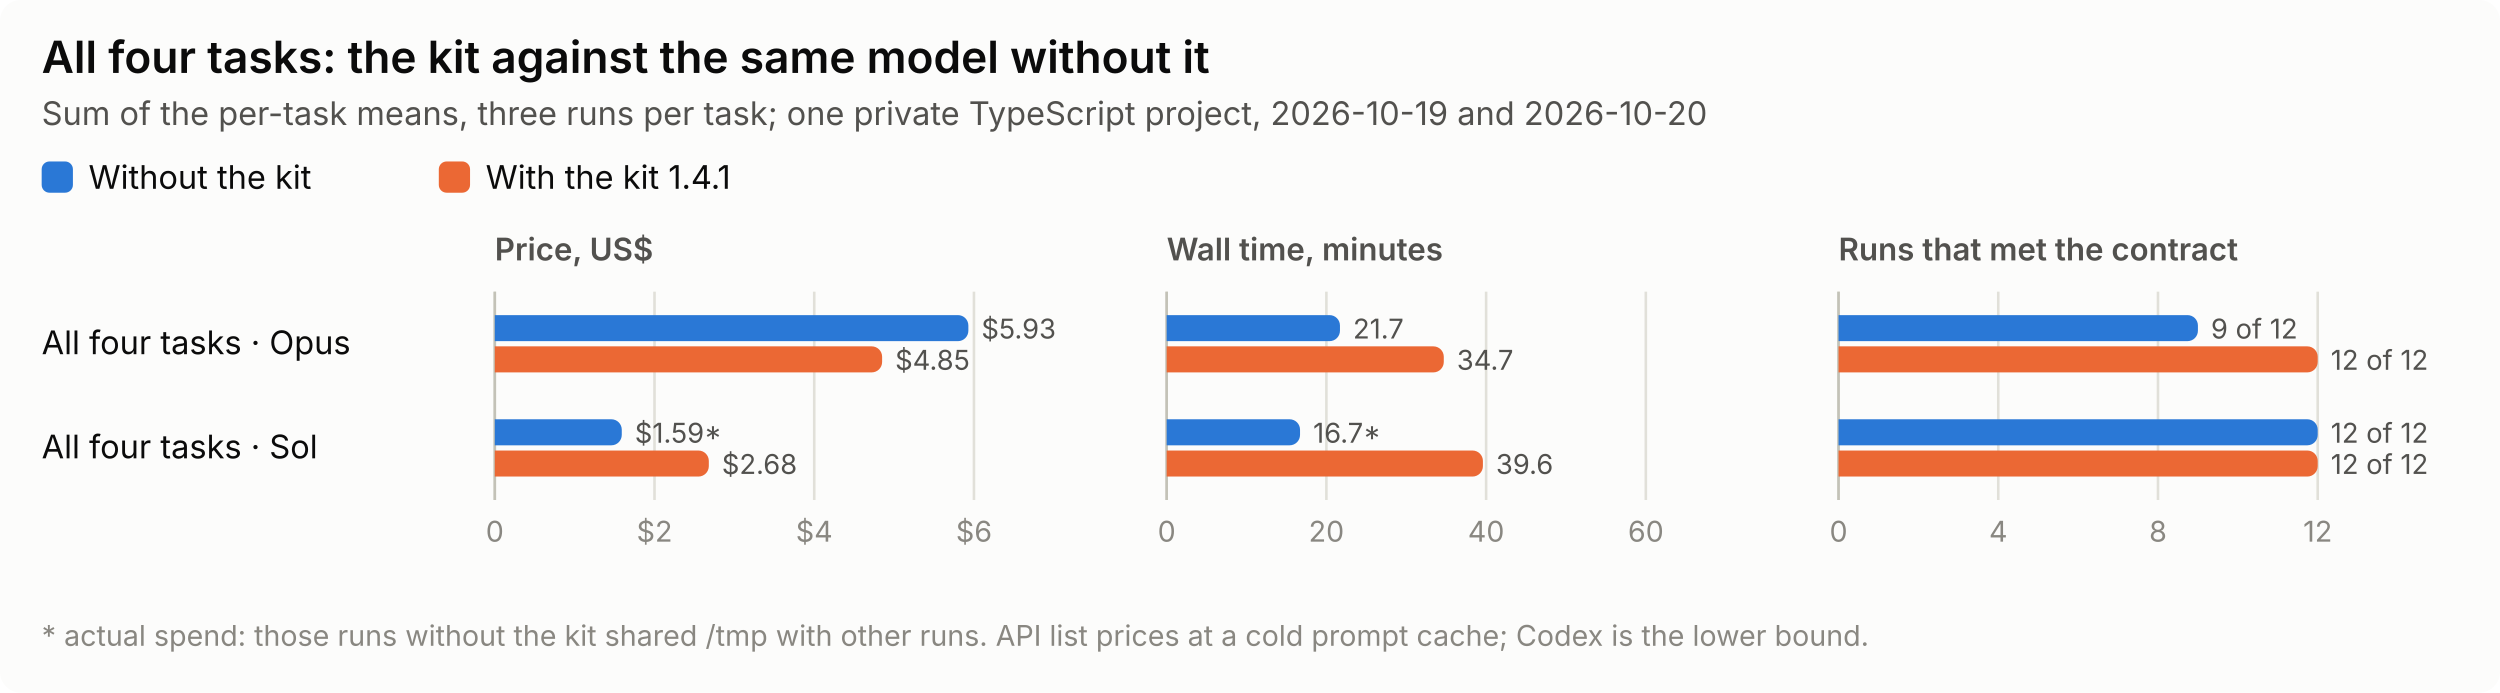
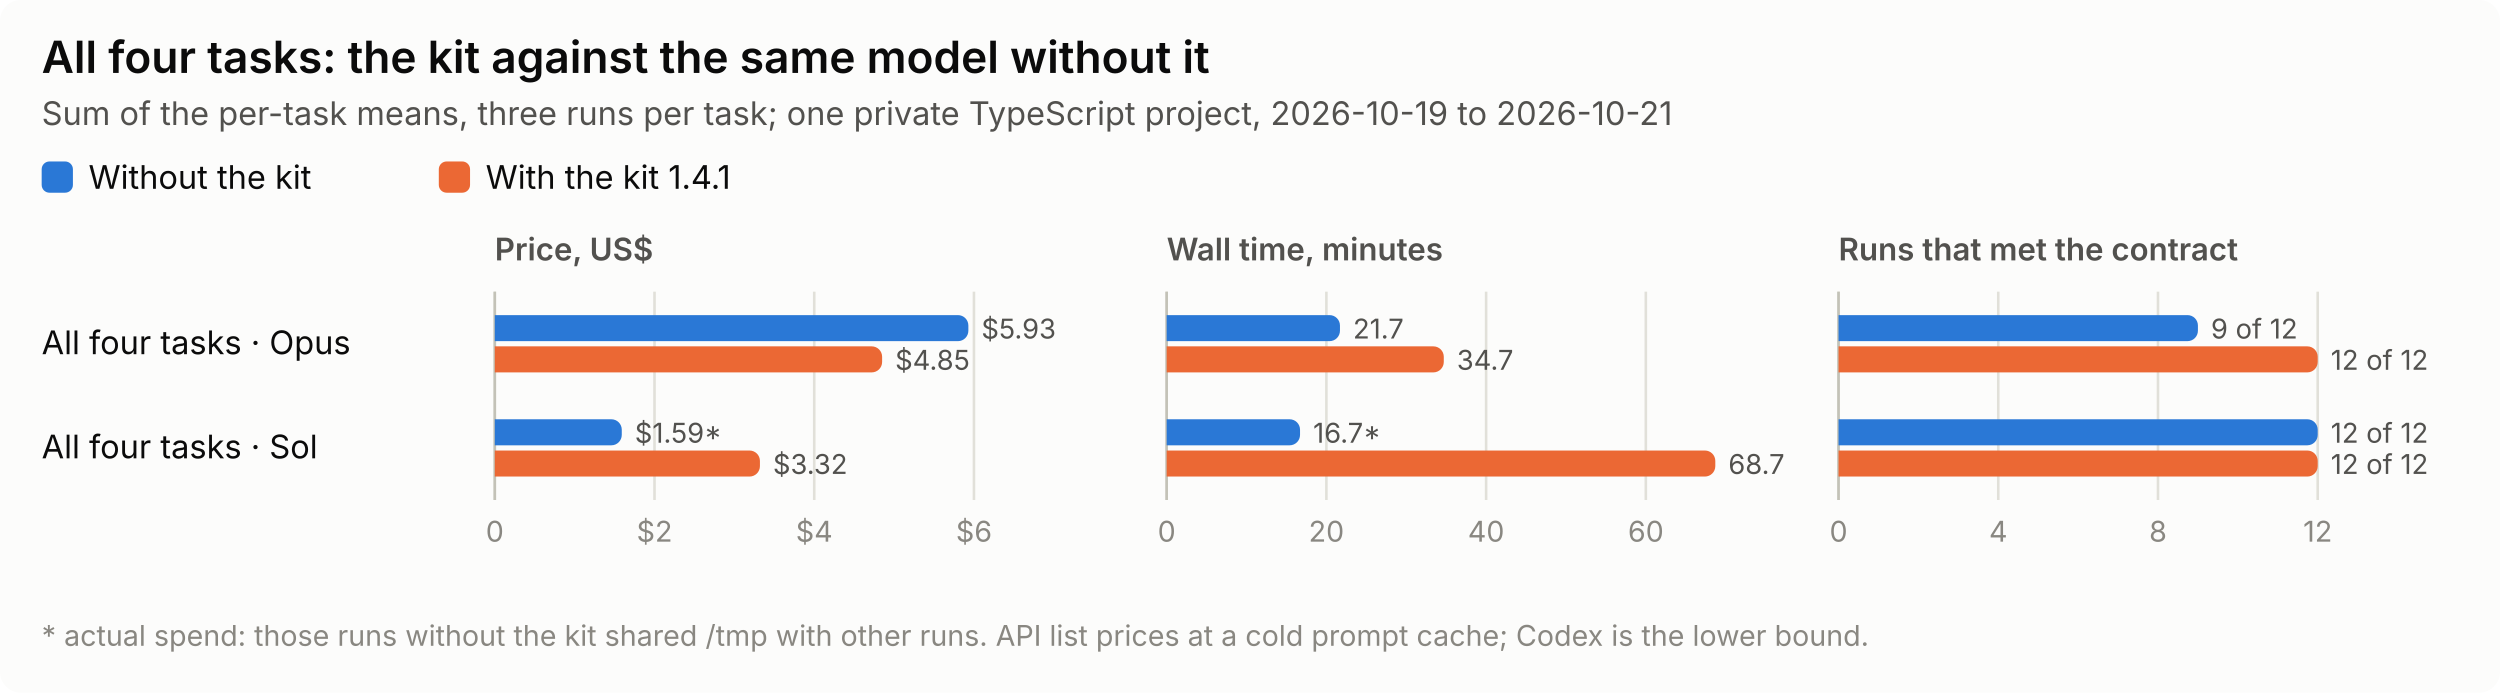
<svg xmlns="http://www.w3.org/2000/svg" width="960" height="266" viewBox="0 0 960 266" role="img" aria-labelledby="t d" font-family="system-ui, -apple-system, &quot;Segoe UI&quot;, sans-serif">
  <rect width="960" height="266" rx="8" fill="#fcfcfb" />
  <text x="16" y="28" font-size="17" font-weight="600" fill="#0b0b0b">All four tasks: the kit against the same model without it</text>
-   <text x="16" y="48" font-size="12.5" fill="#52514e">Sum of the per-task means, three runs per task; one private TypeScript project, 2026-10-19 and 2026-10-20</text>
+   <text x="16" y="48" font-size="12.5" fill="#52514e">Sum of the per-task means, three runs per task; one private TypeScript project, 2026-10-19 to 2026-10-21</text>
  <rect x="16" y="62" width="12" height="12" rx="3" fill="#2a78d6" />
  <text x="34" y="72.5" font-size="12.5" fill="#0b0b0b">Without the kit</text>
  <rect x="168.5" y="62" width="12" height="12" rx="3" fill="#eb6834" />
  <text x="186.5" y="72.5" font-size="12.5" fill="#0b0b0b">With the kit 1.4.1</text>
  <text x="16" y="136" font-size="12.5" fill="#0b0b0b">All four tasks · Opus</text>
  <text x="16" y="176" font-size="12.5" fill="#0b0b0b">All four tasks · Sol</text>
  <text x="190" y="100" font-size="12" font-weight="600" fill="#52514e">Price, US$</text>
  <line x1="190" y1="112" x2="190" y2="192" stroke="#e1e0d9" stroke-width="1" />
  <text x="190" y="208" font-size="11" fill="#898781" text-anchor="middle" style="font-variant-numeric: tabular-nums">0</text>
  <line x1="251.333" y1="112" x2="251.333" y2="192" stroke="#e1e0d9" stroke-width="1" />
  <text x="251.333" y="208" font-size="11" fill="#898781" text-anchor="middle" style="font-variant-numeric: tabular-nums">$2</text>
  <line x1="312.667" y1="112" x2="312.667" y2="192" stroke="#e1e0d9" stroke-width="1" />
  <text x="312.667" y="208" font-size="11" fill="#898781" text-anchor="middle" style="font-variant-numeric: tabular-nums">$4</text>
  <line x1="374" y1="112" x2="374" y2="192" stroke="#e1e0d9" stroke-width="1" />
  <text x="374" y="208" font-size="11" fill="#898781" text-anchor="middle" style="font-variant-numeric: tabular-nums">$6</text>
  <line x1="190" y1="112" x2="190" y2="192" stroke="#c3c2b7" stroke-width="1" />
  <path d="M190,121 h177.853 a4,4 0 0 1 4,4 v2 a4,4 0 0 1 -4,4 h-177.853 z" fill="#2a78d6" />
  <text x="376.853" y="130" font-size="10.5" fill="#52514e" style="font-variant-numeric: tabular-nums">$5.93</text>
  <path d="M190,133 h144.733 a4,4 0 0 1 4,4 v2 a4,4 0 0 1 -4,4 h-144.733 z" fill="#eb6834" />
  <text x="343.733" y="142" font-size="10.5" fill="#52514e" style="font-variant-numeric: tabular-nums">$4.85</text>
  <path d="M190,161 h44.76 a4,4 0 0 1 4,4 v2 a4,4 0 0 1 -4,4 h-44.76 z" fill="#2a78d6" />
  <text x="243.76" y="170" font-size="10.5" fill="#52514e" style="font-variant-numeric: tabular-nums">$1.59*</text>
-   <path d="M190,173 h78.187 a4,4 0 0 1 4,4 v2 a4,4 0 0 1 -4,4 h-78.187 z" fill="#eb6834" />
-   <text x="277.187" y="182" font-size="10.5" fill="#52514e" style="font-variant-numeric: tabular-nums">$2.68</text>
+   <path d="M190,173 h97.813 a4,4 0 0 1 4,4 v2 a4,4 0 0 1 -4,4 h-97.813 z" fill="#eb6834" />
+   <text x="296.813" y="182" font-size="10.5" fill="#52514e" style="font-variant-numeric: tabular-nums">$3.32</text>
  <text x="448" y="100" font-size="12" font-weight="600" fill="#52514e">Wall time, minutes</text>
  <line x1="448" y1="112" x2="448" y2="192" stroke="#e1e0d9" stroke-width="1" />
  <text x="448" y="208" font-size="11" fill="#898781" text-anchor="middle" style="font-variant-numeric: tabular-nums">0</text>
  <line x1="509.333" y1="112" x2="509.333" y2="192" stroke="#e1e0d9" stroke-width="1" />
  <text x="509.333" y="208" font-size="11" fill="#898781" text-anchor="middle" style="font-variant-numeric: tabular-nums">20</text>
  <line x1="570.667" y1="112" x2="570.667" y2="192" stroke="#e1e0d9" stroke-width="1" />
  <text x="570.667" y="208" font-size="11" fill="#898781" text-anchor="middle" style="font-variant-numeric: tabular-nums">40</text>
  <line x1="632" y1="112" x2="632" y2="192" stroke="#e1e0d9" stroke-width="1" />
  <text x="632" y="208" font-size="11" fill="#898781" text-anchor="middle" style="font-variant-numeric: tabular-nums">60</text>
  <line x1="448" y1="112" x2="448" y2="192" stroke="#c3c2b7" stroke-width="1" />
  <path d="M448,121 h62.547 a4,4 0 0 1 4,4 v2 a4,4 0 0 1 -4,4 h-62.547 z" fill="#2a78d6" />
  <text x="519.547" y="130" font-size="10.5" fill="#52514e" style="font-variant-numeric: tabular-nums">21.7</text>
  <path d="M448,133 h102.413 a4,4 0 0 1 4,4 v2 a4,4 0 0 1 -4,4 h-102.413 z" fill="#eb6834" />
  <text x="559.413" y="142" font-size="10.5" fill="#52514e" style="font-variant-numeric: tabular-nums">34.7</text>
  <path d="M448,161 h47.213 a4,4 0 0 1 4,4 v2 a4,4 0 0 1 -4,4 h-47.213 z" fill="#2a78d6" />
  <text x="504.213" y="170" font-size="10.5" fill="#52514e" style="font-variant-numeric: tabular-nums">16.7*</text>
-   <path d="M448,173 h117.44 a4,4 0 0 1 4,4 v2 a4,4 0 0 1 -4,4 h-117.44 z" fill="#eb6834" />
-   <text x="574.44" y="182" font-size="10.5" fill="#52514e" style="font-variant-numeric: tabular-nums">39.6</text>
+   <path d="M448,173 h206.68 a4,4 0 0 1 4,4 v2 a4,4 0 0 1 -4,4 h-206.68 z" fill="#eb6834" />
+   <text x="663.68" y="182" font-size="10.5" fill="#52514e" style="font-variant-numeric: tabular-nums">68.7</text>
  <text x="706" y="100" font-size="12" font-weight="600" fill="#52514e">Runs that met the contract</text>
  <line x1="706" y1="112" x2="706" y2="192" stroke="#e1e0d9" stroke-width="1" />
  <text x="706" y="208" font-size="11" fill="#898781" text-anchor="middle" style="font-variant-numeric: tabular-nums">0</text>
  <line x1="767.333" y1="112" x2="767.333" y2="192" stroke="#e1e0d9" stroke-width="1" />
  <text x="767.333" y="208" font-size="11" fill="#898781" text-anchor="middle" style="font-variant-numeric: tabular-nums">4</text>
  <line x1="828.667" y1="112" x2="828.667" y2="192" stroke="#e1e0d9" stroke-width="1" />
  <text x="828.667" y="208" font-size="11" fill="#898781" text-anchor="middle" style="font-variant-numeric: tabular-nums">8</text>
  <line x1="890" y1="112" x2="890" y2="192" stroke="#e1e0d9" stroke-width="1" />
  <text x="890" y="208" font-size="11" fill="#898781" text-anchor="middle" style="font-variant-numeric: tabular-nums">12</text>
  <line x1="706" y1="112" x2="706" y2="192" stroke="#c3c2b7" stroke-width="1" />
  <path d="M706,121 h134 a4,4 0 0 1 4,4 v2 a4,4 0 0 1 -4,4 h-134 z" fill="#2a78d6" />
  <text x="849" y="130" font-size="10.5" fill="#52514e" style="font-variant-numeric: tabular-nums">9 of 12</text>
  <path d="M706,133 h180 a4,4 0 0 1 4,4 v2 a4,4 0 0 1 -4,4 h-180 z" fill="#eb6834" />
  <text x="895" y="142" font-size="10.5" fill="#52514e" style="font-variant-numeric: tabular-nums">12 of 12</text>
  <path d="M706,161 h180 a4,4 0 0 1 4,4 v2 a4,4 0 0 1 -4,4 h-180 z" fill="#2a78d6" />
  <text x="895" y="170" font-size="10.5" fill="#52514e" style="font-variant-numeric: tabular-nums">12 of 12</text>
  <path d="M706,173 h180 a4,4 0 0 1 4,4 v2 a4,4 0 0 1 -4,4 h-180 z" fill="#eb6834" />
  <text x="895" y="182" font-size="10.5" fill="#52514e" style="font-variant-numeric: tabular-nums">12 of 12</text>
  <text x="16" y="248" font-size="11" fill="#898781">* actual spend: those runs without the kit shared /tmp with other runs. API list prices at a cold prompt cache; Codex is the lower bound.</text>
</svg>
